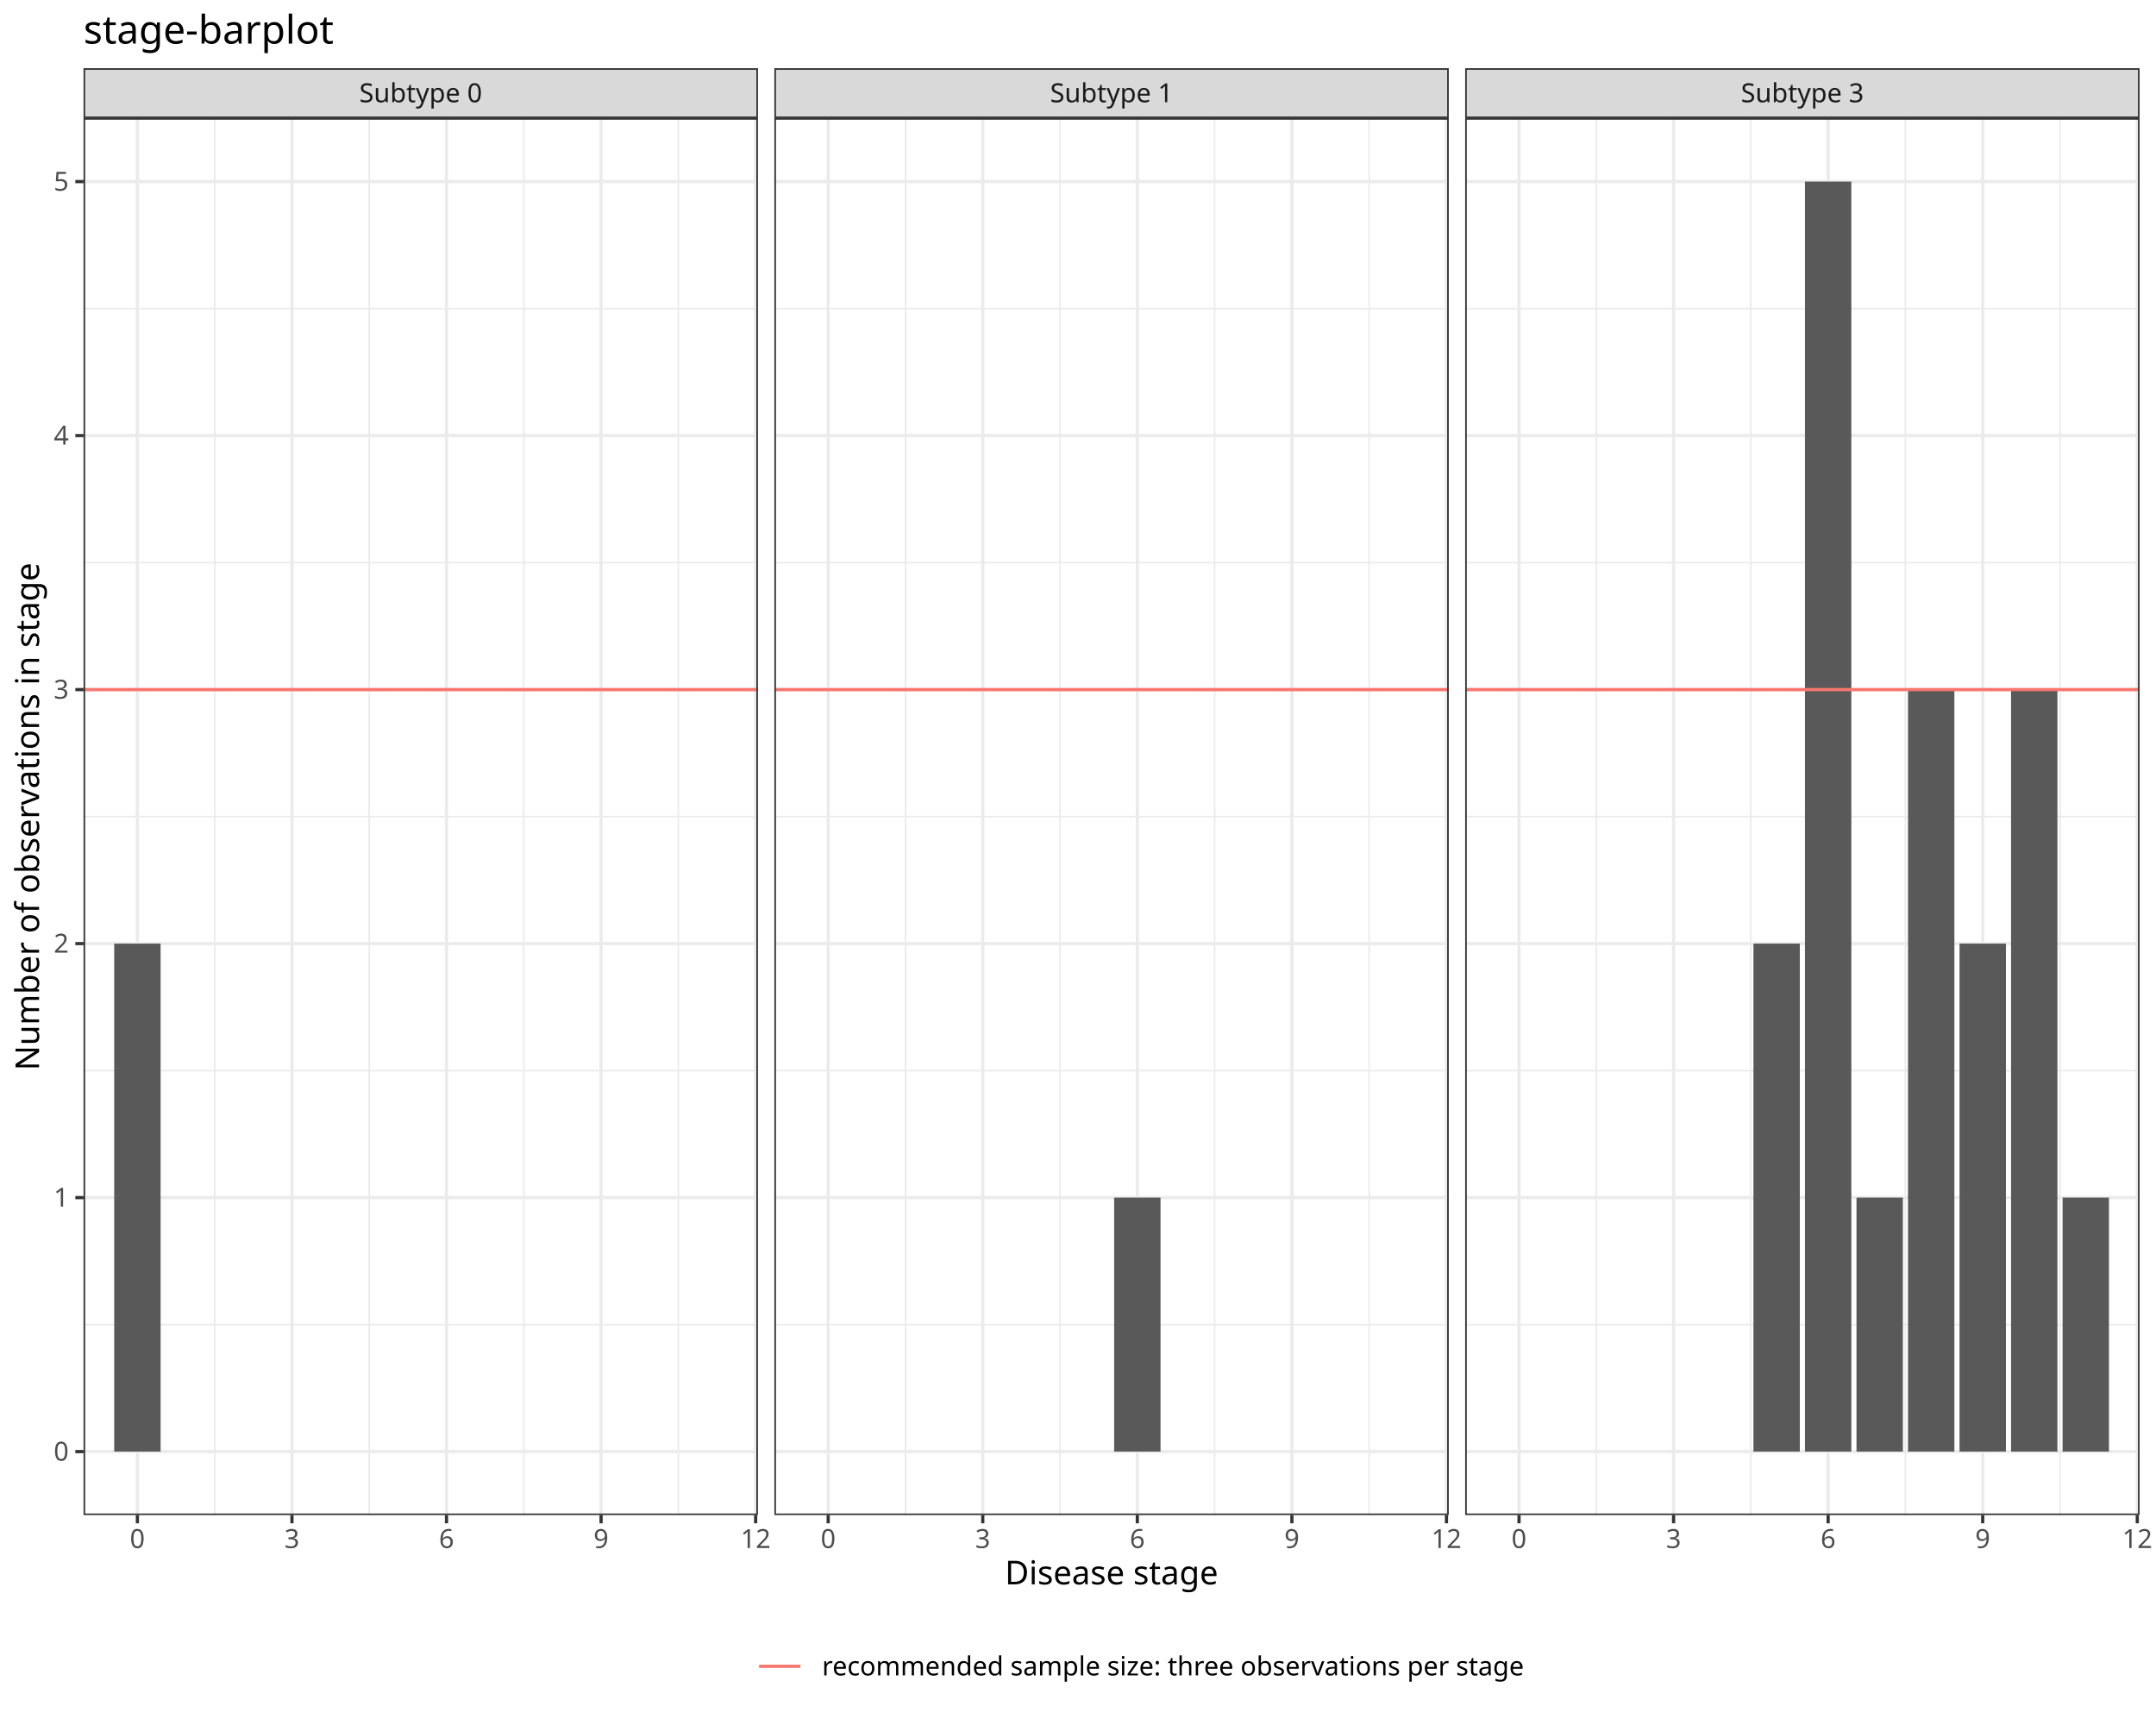
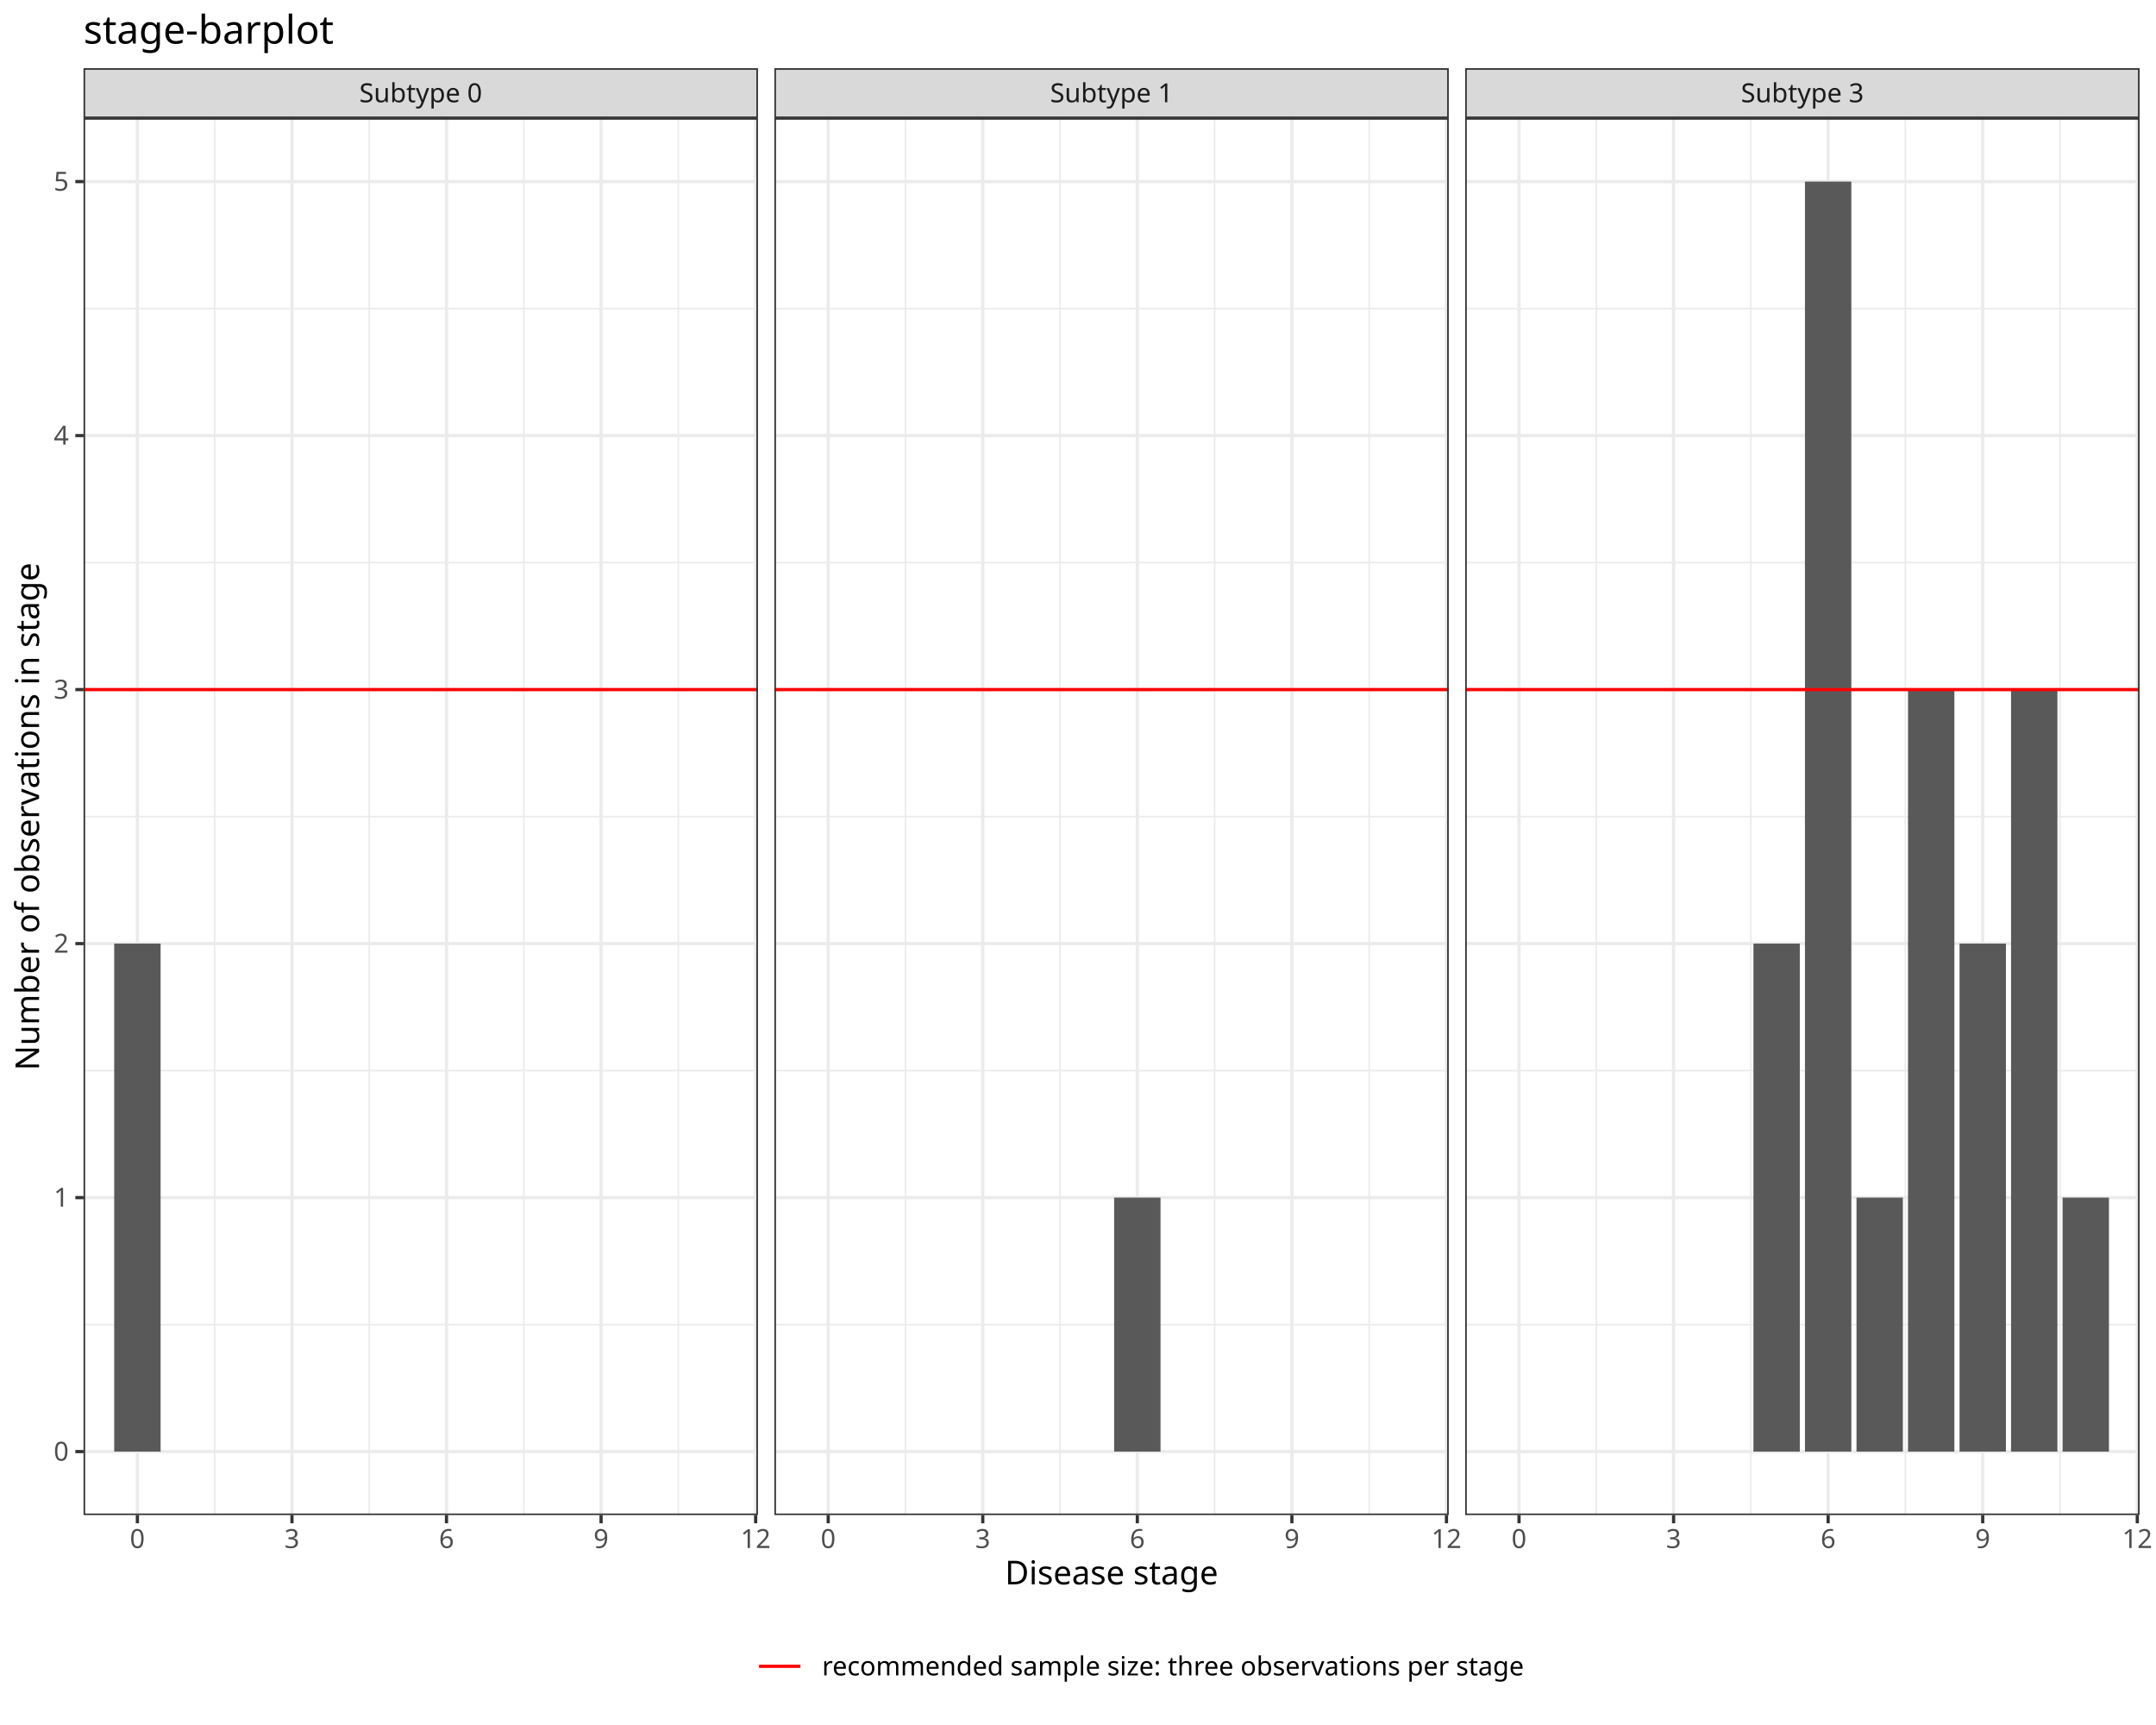
<svg xmlns="http://www.w3.org/2000/svg" class="svglite" data-engine-version="2.0" width="720.00pt" height="576.00pt" viewBox="0 0 720.00 576.00">
  <defs>
    <style type="text/css">
    .svglite line, .svglite polyline, .svglite polygon, .svglite path, .svglite rect, .svglite circle {
      fill: none;
      stroke: #000000;
      stroke-linecap: round;
      stroke-linejoin: round;
      stroke-miterlimit: 10.00;
    }
  </style>
  </defs>
  <rect width="100%" height="100%" style="stroke: none; fill: #FFFFFF;" />
  <defs>
    <clipPath id="cpMC4wMHw3MjAuMDB8MC4wMHw1NzYuMDA=">
      <rect x="0.00" y="0.00" width="720.00" height="576.00" />
    </clipPath>
  </defs>
  <g clip-path="url(#cpMC4wMHw3MjAuMDB8MC4wMHw1NzYuMDA=)">
    <rect x="0.00" y="0.00" width="720.00" height="576.00" style="stroke-width: 1.07; stroke: #FFFFFF; fill: #FFFFFF;" />
  </g>
  <defs>
    <clipPath id="cpMjcuOTB8MjUzLjEyfDM5LjQzfDUwNS45MQ==">
      <rect x="27.90" y="39.43" width="225.22" height="466.48" />
    </clipPath>
  </defs>
  <g clip-path="url(#cpMjcuOTB8MjUzLjEyfDM5LjQzfDUwNS45MQ==)">
    <rect x="27.90" y="39.43" width="225.22" height="466.48" style="stroke-width: 1.07; stroke: none; fill: #FFFFFF;" />
    <polyline points="27.90,442.30 253.12,442.30 " style="stroke-width: 0.53; stroke: #EBEBEB; stroke-linecap: butt;" />
    <polyline points="27.90,357.49 253.12,357.49 " style="stroke-width: 0.53; stroke: #EBEBEB; stroke-linecap: butt;" />
    <polyline points="27.90,272.67 253.12,272.67 " style="stroke-width: 0.53; stroke: #EBEBEB; stroke-linecap: butt;" />
    <polyline points="27.90,187.86 253.12,187.86 " style="stroke-width: 0.53; stroke: #EBEBEB; stroke-linecap: butt;" />
    <polyline points="27.90,103.04 253.12,103.04 " style="stroke-width: 0.53; stroke: #EBEBEB; stroke-linecap: butt;" />
    <polyline points="71.69,505.91 71.69,39.43 " style="stroke-width: 0.53; stroke: #EBEBEB; stroke-linecap: butt;" />
    <polyline points="123.30,505.91 123.30,39.43 " style="stroke-width: 0.53; stroke: #EBEBEB; stroke-linecap: butt;" />
    <polyline points="174.92,505.91 174.92,39.43 " style="stroke-width: 0.53; stroke: #EBEBEB; stroke-linecap: butt;" />
    <polyline points="226.54,505.91 226.54,39.43 " style="stroke-width: 0.53; stroke: #EBEBEB; stroke-linecap: butt;" />
    <polyline points="27.90,484.71 253.12,484.71 " style="stroke-width: 1.07; stroke: #EBEBEB; stroke-linecap: butt;" />
    <polyline points="27.90,399.90 253.12,399.90 " style="stroke-width: 1.07; stroke: #EBEBEB; stroke-linecap: butt;" />
    <polyline points="27.90,315.08 253.12,315.08 " style="stroke-width: 1.07; stroke: #EBEBEB; stroke-linecap: butt;" />
    <polyline points="27.90,230.27 253.12,230.27 " style="stroke-width: 1.07; stroke: #EBEBEB; stroke-linecap: butt;" />
    <polyline points="27.90,145.45 253.12,145.45 " style="stroke-width: 1.07; stroke: #EBEBEB; stroke-linecap: butt;" />
    <polyline points="27.90,60.64 253.12,60.64 " style="stroke-width: 1.07; stroke: #EBEBEB; stroke-linecap: butt;" />
    <polyline points="45.88,505.91 45.88,39.43 " style="stroke-width: 1.07; stroke: #EBEBEB; stroke-linecap: butt;" />
    <polyline points="97.50,505.91 97.50,39.43 " style="stroke-width: 1.07; stroke: #EBEBEB; stroke-linecap: butt;" />
    <polyline points="149.11,505.91 149.11,39.43 " style="stroke-width: 1.07; stroke: #EBEBEB; stroke-linecap: butt;" />
    <polyline points="200.73,505.91 200.73,39.43 " style="stroke-width: 1.07; stroke: #EBEBEB; stroke-linecap: butt;" />
    <polyline points="252.35,505.91 252.35,39.43 " style="stroke-width: 1.07; stroke: #EBEBEB; stroke-linecap: butt;" />
    <rect x="38.14" y="315.08" width="15.49" height="169.63" style="stroke-width: 1.07; stroke: none; stroke-linecap: butt; stroke-linejoin: miter; fill: #595959;" />
-     <line x1="27.90" y1="230.27" x2="253.12" y2="230.27" style="stroke-width: 1.07; stroke: #F8766D; stroke-linecap: butt;" />
+     <line x1="27.90" y1="230.27" x2="253.12" y2="230.27" style="stroke-width: 1.07; stroke: #FF0000; stroke-linecap: butt;" />
    <rect x="27.90" y="39.43" width="225.22" height="466.48" style="stroke-width: 1.07; stroke: #333333;" />
  </g>
  <g clip-path="url(#cpMC4wMHw3MjAuMDB8MC4wMHw1NzYuMDA=)">
</g>
  <defs>
    <clipPath id="cpMjU4LjYwfDQ4My44MnwzOS40M3w1MDUuOTE=">
      <rect x="258.60" y="39.43" width="225.22" height="466.48" />
    </clipPath>
  </defs>
  <g clip-path="url(#cpMjU4LjYwfDQ4My44MnwzOS40M3w1MDUuOTE=)">
    <rect x="258.60" y="39.43" width="225.22" height="466.48" style="stroke-width: 1.07; stroke: none; fill: #FFFFFF;" />
    <polyline points="258.60,442.30 483.82,442.30 " style="stroke-width: 0.53; stroke: #EBEBEB; stroke-linecap: butt;" />
    <polyline points="258.60,357.49 483.82,357.49 " style="stroke-width: 0.53; stroke: #EBEBEB; stroke-linecap: butt;" />
    <polyline points="258.60,272.67 483.82,272.67 " style="stroke-width: 0.53; stroke: #EBEBEB; stroke-linecap: butt;" />
    <polyline points="258.60,187.86 483.82,187.86 " style="stroke-width: 0.53; stroke: #EBEBEB; stroke-linecap: butt;" />
    <polyline points="258.60,103.04 483.82,103.04 " style="stroke-width: 0.53; stroke: #EBEBEB; stroke-linecap: butt;" />
    <polyline points="302.39,505.91 302.39,39.43 " style="stroke-width: 0.53; stroke: #EBEBEB; stroke-linecap: butt;" />
    <polyline points="354.00,505.91 354.00,39.43 " style="stroke-width: 0.53; stroke: #EBEBEB; stroke-linecap: butt;" />
    <polyline points="405.62,505.91 405.62,39.43 " style="stroke-width: 0.53; stroke: #EBEBEB; stroke-linecap: butt;" />
    <polyline points="457.24,505.91 457.24,39.43 " style="stroke-width: 0.53; stroke: #EBEBEB; stroke-linecap: butt;" />
    <polyline points="258.60,484.71 483.82,484.71 " style="stroke-width: 1.07; stroke: #EBEBEB; stroke-linecap: butt;" />
    <polyline points="258.60,399.90 483.82,399.90 " style="stroke-width: 1.07; stroke: #EBEBEB; stroke-linecap: butt;" />
    <polyline points="258.60,315.08 483.82,315.08 " style="stroke-width: 1.07; stroke: #EBEBEB; stroke-linecap: butt;" />
    <polyline points="258.60,230.27 483.82,230.27 " style="stroke-width: 1.07; stroke: #EBEBEB; stroke-linecap: butt;" />
    <polyline points="258.60,145.45 483.82,145.45 " style="stroke-width: 1.07; stroke: #EBEBEB; stroke-linecap: butt;" />
    <polyline points="258.60,60.64 483.82,60.64 " style="stroke-width: 1.07; stroke: #EBEBEB; stroke-linecap: butt;" />
    <polyline points="276.58,505.91 276.58,39.43 " style="stroke-width: 1.07; stroke: #EBEBEB; stroke-linecap: butt;" />
    <polyline points="328.20,505.91 328.20,39.43 " style="stroke-width: 1.07; stroke: #EBEBEB; stroke-linecap: butt;" />
    <polyline points="379.81,505.91 379.81,39.43 " style="stroke-width: 1.07; stroke: #EBEBEB; stroke-linecap: butt;" />
    <polyline points="431.43,505.91 431.43,39.43 " style="stroke-width: 1.07; stroke: #EBEBEB; stroke-linecap: butt;" />
    <polyline points="483.05,505.91 483.05,39.43 " style="stroke-width: 1.07; stroke: #EBEBEB; stroke-linecap: butt;" />
    <rect x="372.07" y="399.90" width="15.49" height="84.81" style="stroke-width: 1.07; stroke: none; stroke-linecap: butt; stroke-linejoin: miter; fill: #595959;" />
-     <line x1="258.60" y1="230.27" x2="483.82" y2="230.27" style="stroke-width: 1.07; stroke: #F8766D; stroke-linecap: butt;" />
+     <line x1="258.60" y1="230.27" x2="483.82" y2="230.27" style="stroke-width: 1.07; stroke: #FF0000; stroke-linecap: butt;" />
    <rect x="258.60" y="39.43" width="225.22" height="466.48" style="stroke-width: 1.07; stroke: #333333;" />
  </g>
  <g clip-path="url(#cpMC4wMHw3MjAuMDB8MC4wMHw1NzYuMDA=)">
</g>
  <defs>
    <clipPath id="cpNDg5LjMwfDcxNC41MnwzOS40M3w1MDUuOTE=">
      <rect x="489.30" y="39.43" width="225.22" height="466.48" />
    </clipPath>
  </defs>
  <g clip-path="url(#cpNDg5LjMwfDcxNC41MnwzOS40M3w1MDUuOTE=)">
    <rect x="489.30" y="39.43" width="225.22" height="466.48" style="stroke-width: 1.07; stroke: none; fill: #FFFFFF;" />
    <polyline points="489.30,442.30 714.52,442.30 " style="stroke-width: 0.53; stroke: #EBEBEB; stroke-linecap: butt;" />
    <polyline points="489.30,357.49 714.52,357.49 " style="stroke-width: 0.53; stroke: #EBEBEB; stroke-linecap: butt;" />
    <polyline points="489.30,272.67 714.52,272.67 " style="stroke-width: 0.53; stroke: #EBEBEB; stroke-linecap: butt;" />
    <polyline points="489.30,187.86 714.52,187.86 " style="stroke-width: 0.53; stroke: #EBEBEB; stroke-linecap: butt;" />
    <polyline points="489.30,103.04 714.52,103.04 " style="stroke-width: 0.53; stroke: #EBEBEB; stroke-linecap: butt;" />
    <polyline points="533.09,505.91 533.09,39.43 " style="stroke-width: 0.53; stroke: #EBEBEB; stroke-linecap: butt;" />
    <polyline points="584.70,505.91 584.70,39.43 " style="stroke-width: 0.53; stroke: #EBEBEB; stroke-linecap: butt;" />
    <polyline points="636.32,505.91 636.32,39.43 " style="stroke-width: 0.53; stroke: #EBEBEB; stroke-linecap: butt;" />
    <polyline points="687.94,505.91 687.94,39.43 " style="stroke-width: 0.53; stroke: #EBEBEB; stroke-linecap: butt;" />
    <polyline points="489.30,484.71 714.52,484.71 " style="stroke-width: 1.07; stroke: #EBEBEB; stroke-linecap: butt;" />
    <polyline points="489.30,399.90 714.52,399.90 " style="stroke-width: 1.07; stroke: #EBEBEB; stroke-linecap: butt;" />
    <polyline points="489.30,315.08 714.52,315.08 " style="stroke-width: 1.07; stroke: #EBEBEB; stroke-linecap: butt;" />
    <polyline points="489.30,230.27 714.52,230.27 " style="stroke-width: 1.07; stroke: #EBEBEB; stroke-linecap: butt;" />
    <polyline points="489.30,145.45 714.52,145.45 " style="stroke-width: 1.07; stroke: #EBEBEB; stroke-linecap: butt;" />
    <polyline points="489.30,60.64 714.52,60.64 " style="stroke-width: 1.07; stroke: #EBEBEB; stroke-linecap: butt;" />
    <polyline points="507.28,505.91 507.28,39.43 " style="stroke-width: 1.07; stroke: #EBEBEB; stroke-linecap: butt;" />
    <polyline points="558.90,505.91 558.90,39.43 " style="stroke-width: 1.07; stroke: #EBEBEB; stroke-linecap: butt;" />
    <polyline points="610.51,505.91 610.51,39.43 " style="stroke-width: 1.07; stroke: #EBEBEB; stroke-linecap: butt;" />
    <polyline points="662.13,505.91 662.13,39.43 " style="stroke-width: 1.07; stroke: #EBEBEB; stroke-linecap: butt;" />
    <polyline points="713.75,505.91 713.75,39.43 " style="stroke-width: 1.07; stroke: #EBEBEB; stroke-linecap: butt;" />
    <rect x="585.56" y="315.08" width="15.49" height="169.63" style="stroke-width: 1.07; stroke: none; stroke-linecap: butt; stroke-linejoin: miter; fill: #595959;" />
    <rect x="602.77" y="60.64" width="15.49" height="424.07" style="stroke-width: 1.07; stroke: none; stroke-linecap: butt; stroke-linejoin: miter; fill: #595959;" />
    <rect x="619.98" y="399.90" width="15.49" height="84.81" style="stroke-width: 1.07; stroke: none; stroke-linecap: butt; stroke-linejoin: miter; fill: #595959;" />
    <rect x="637.18" y="230.27" width="15.49" height="254.44" style="stroke-width: 1.07; stroke: none; stroke-linecap: butt; stroke-linejoin: miter; fill: #595959;" />
    <rect x="654.39" y="315.08" width="15.49" height="169.63" style="stroke-width: 1.07; stroke: none; stroke-linecap: butt; stroke-linejoin: miter; fill: #595959;" />
    <rect x="671.59" y="230.27" width="15.49" height="254.44" style="stroke-width: 1.07; stroke: none; stroke-linecap: butt; stroke-linejoin: miter; fill: #595959;" />
    <rect x="688.80" y="399.90" width="15.49" height="84.81" style="stroke-width: 1.07; stroke: none; stroke-linecap: butt; stroke-linejoin: miter; fill: #595959;" />
-     <line x1="489.30" y1="230.27" x2="714.52" y2="230.27" style="stroke-width: 1.07; stroke: #F8766D; stroke-linecap: butt;" />
+     <line x1="489.30" y1="230.27" x2="714.52" y2="230.27" style="stroke-width: 1.07; stroke: #FF0000; stroke-linecap: butt;" />
    <rect x="489.30" y="39.43" width="225.22" height="466.48" style="stroke-width: 1.07; stroke: #333333;" />
  </g>
  <g clip-path="url(#cpMC4wMHw3MjAuMDB8MC4wMHw1NzYuMDA=)">
</g>
  <defs>
    <clipPath id="cpMjcuOTB8MjUzLjEyfDIyLjc4fDM5LjQz">
      <rect x="27.90" y="22.78" width="225.22" height="16.65" />
    </clipPath>
  </defs>
  <g clip-path="url(#cpMjcuOTB8MjUzLjEyfDIyLjc4fDM5LjQz)">
    <rect x="27.90" y="22.78" width="225.22" height="16.65" style="stroke-width: 1.07; stroke: #333333; fill: #D9D9D9;" />
    <text x="140.51" y="34.14" text-anchor="middle" style="font-size: 8.80px; fill: #1A1A1A; font-family: sans;" textLength="39.64px" lengthAdjust="spacingAndGlyphs">Subtype 0</text>
  </g>
  <g clip-path="url(#cpMC4wMHw3MjAuMDB8MC4wMHw1NzYuMDA=)">
</g>
  <defs>
    <clipPath id="cpMjU4LjYwfDQ4My44MnwyMi43OHwzOS40Mw==">
      <rect x="258.60" y="22.78" width="225.22" height="16.65" />
    </clipPath>
  </defs>
  <g clip-path="url(#cpMjU4LjYwfDQ4My44MnwyMi43OHwzOS40Mw==)">
    <rect x="258.60" y="22.78" width="225.22" height="16.65" style="stroke-width: 1.07; stroke: #333333; fill: #D9D9D9;" />
    <text x="371.21" y="34.14" text-anchor="middle" style="font-size: 8.80px; fill: #1A1A1A; font-family: sans;" textLength="39.64px" lengthAdjust="spacingAndGlyphs">Subtype 1</text>
  </g>
  <g clip-path="url(#cpMC4wMHw3MjAuMDB8MC4wMHw1NzYuMDA=)">
</g>
  <defs>
    <clipPath id="cpNDg5LjMwfDcxNC41MnwyMi43OHwzOS40Mw==">
      <rect x="489.30" y="22.78" width="225.22" height="16.65" />
    </clipPath>
  </defs>
  <g clip-path="url(#cpNDg5LjMwfDcxNC41MnwyMi43OHwzOS40Mw==)">
    <rect x="489.30" y="22.78" width="225.22" height="16.65" style="stroke-width: 1.07; stroke: #333333; fill: #D9D9D9;" />
    <text x="601.91" y="34.14" text-anchor="middle" style="font-size: 8.80px; fill: #1A1A1A; font-family: sans;" textLength="39.64px" lengthAdjust="spacingAndGlyphs">Subtype 3</text>
  </g>
  <g clip-path="url(#cpMC4wMHw3MjAuMDB8MC4wMHw1NzYuMDA=)">
    <polyline points="45.88,508.65 45.88,505.91 " style="stroke-width: 1.07; stroke: #333333; stroke-linecap: butt;" />
    <polyline points="97.50,508.65 97.50,505.91 " style="stroke-width: 1.07; stroke: #333333; stroke-linecap: butt;" />
    <polyline points="149.11,508.65 149.11,505.91 " style="stroke-width: 1.07; stroke: #333333; stroke-linecap: butt;" />
    <polyline points="200.73,508.65 200.73,505.91 " style="stroke-width: 1.07; stroke: #333333; stroke-linecap: butt;" />
    <polyline points="252.35,508.65 252.35,505.91 " style="stroke-width: 1.07; stroke: #333333; stroke-linecap: butt;" />
    <text x="45.88" y="516.90" text-anchor="middle" style="font-size: 8.80px; fill: #4D4D4D; font-family: sans;" textLength="4.89px" lengthAdjust="spacingAndGlyphs">0</text>
    <text x="97.50" y="516.90" text-anchor="middle" style="font-size: 8.80px; fill: #4D4D4D; font-family: sans;" textLength="4.89px" lengthAdjust="spacingAndGlyphs">3</text>
    <text x="149.11" y="516.90" text-anchor="middle" style="font-size: 8.80px; fill: #4D4D4D; font-family: sans;" textLength="4.89px" lengthAdjust="spacingAndGlyphs">6</text>
    <text x="200.73" y="516.90" text-anchor="middle" style="font-size: 8.80px; fill: #4D4D4D; font-family: sans;" textLength="4.89px" lengthAdjust="spacingAndGlyphs">9</text>
    <text x="252.35" y="516.90" text-anchor="middle" style="font-size: 8.80px; fill: #4D4D4D; font-family: sans;" textLength="9.79px" lengthAdjust="spacingAndGlyphs">12</text>
    <polyline points="276.58,508.65 276.58,505.91 " style="stroke-width: 1.07; stroke: #333333; stroke-linecap: butt;" />
    <polyline points="328.20,508.65 328.20,505.91 " style="stroke-width: 1.07; stroke: #333333; stroke-linecap: butt;" />
    <polyline points="379.81,508.65 379.81,505.91 " style="stroke-width: 1.07; stroke: #333333; stroke-linecap: butt;" />
    <polyline points="431.43,508.65 431.43,505.91 " style="stroke-width: 1.07; stroke: #333333; stroke-linecap: butt;" />
    <polyline points="483.05,508.65 483.05,505.91 " style="stroke-width: 1.07; stroke: #333333; stroke-linecap: butt;" />
    <text x="276.58" y="516.90" text-anchor="middle" style="font-size: 8.80px; fill: #4D4D4D; font-family: sans;" textLength="4.89px" lengthAdjust="spacingAndGlyphs">0</text>
    <text x="328.20" y="516.90" text-anchor="middle" style="font-size: 8.80px; fill: #4D4D4D; font-family: sans;" textLength="4.89px" lengthAdjust="spacingAndGlyphs">3</text>
    <text x="379.81" y="516.90" text-anchor="middle" style="font-size: 8.80px; fill: #4D4D4D; font-family: sans;" textLength="4.89px" lengthAdjust="spacingAndGlyphs">6</text>
    <text x="431.43" y="516.90" text-anchor="middle" style="font-size: 8.80px; fill: #4D4D4D; font-family: sans;" textLength="4.89px" lengthAdjust="spacingAndGlyphs">9</text>
    <text x="483.05" y="516.90" text-anchor="middle" style="font-size: 8.80px; fill: #4D4D4D; font-family: sans;" textLength="9.79px" lengthAdjust="spacingAndGlyphs">12</text>
    <polyline points="507.28,508.65 507.28,505.91 " style="stroke-width: 1.07; stroke: #333333; stroke-linecap: butt;" />
    <polyline points="558.90,508.65 558.90,505.91 " style="stroke-width: 1.07; stroke: #333333; stroke-linecap: butt;" />
    <polyline points="610.51,508.65 610.51,505.91 " style="stroke-width: 1.07; stroke: #333333; stroke-linecap: butt;" />
    <polyline points="662.13,508.65 662.13,505.91 " style="stroke-width: 1.07; stroke: #333333; stroke-linecap: butt;" />
    <polyline points="713.75,508.65 713.75,505.91 " style="stroke-width: 1.07; stroke: #333333; stroke-linecap: butt;" />
    <text x="507.28" y="516.90" text-anchor="middle" style="font-size: 8.80px; fill: #4D4D4D; font-family: sans;" textLength="4.89px" lengthAdjust="spacingAndGlyphs">0</text>
    <text x="558.90" y="516.90" text-anchor="middle" style="font-size: 8.80px; fill: #4D4D4D; font-family: sans;" textLength="4.89px" lengthAdjust="spacingAndGlyphs">3</text>
    <text x="610.51" y="516.90" text-anchor="middle" style="font-size: 8.80px; fill: #4D4D4D; font-family: sans;" textLength="4.89px" lengthAdjust="spacingAndGlyphs">6</text>
    <text x="662.13" y="516.90" text-anchor="middle" style="font-size: 8.80px; fill: #4D4D4D; font-family: sans;" textLength="4.89px" lengthAdjust="spacingAndGlyphs">9</text>
    <text x="713.75" y="516.90" text-anchor="middle" style="font-size: 8.80px; fill: #4D4D4D; font-family: sans;" textLength="9.79px" lengthAdjust="spacingAndGlyphs">12</text>
    <text x="22.97" y="487.74" text-anchor="end" style="font-size: 8.80px; fill: #4D4D4D; font-family: sans;" textLength="4.89px" lengthAdjust="spacingAndGlyphs">0</text>
    <text x="22.97" y="402.92" text-anchor="end" style="font-size: 8.80px; fill: #4D4D4D; font-family: sans;" textLength="4.89px" lengthAdjust="spacingAndGlyphs">1</text>
    <text x="22.97" y="318.11" text-anchor="end" style="font-size: 8.80px; fill: #4D4D4D; font-family: sans;" textLength="4.89px" lengthAdjust="spacingAndGlyphs">2</text>
    <text x="22.97" y="233.29" text-anchor="end" style="font-size: 8.80px; fill: #4D4D4D; font-family: sans;" textLength="4.89px" lengthAdjust="spacingAndGlyphs">3</text>
    <text x="22.97" y="148.48" text-anchor="end" style="font-size: 8.80px; fill: #4D4D4D; font-family: sans;" textLength="4.89px" lengthAdjust="spacingAndGlyphs">4</text>
    <text x="22.97" y="63.67" text-anchor="end" style="font-size: 8.80px; fill: #4D4D4D; font-family: sans;" textLength="4.89px" lengthAdjust="spacingAndGlyphs">5</text>
    <polyline points="25.16,484.71 27.90,484.71 " style="stroke-width: 1.07; stroke: #333333; stroke-linecap: butt;" />
    <polyline points="25.16,399.90 27.90,399.90 " style="stroke-width: 1.07; stroke: #333333; stroke-linecap: butt;" />
    <polyline points="25.16,315.08 27.90,315.08 " style="stroke-width: 1.07; stroke: #333333; stroke-linecap: butt;" />
    <polyline points="25.16,230.27 27.90,230.27 " style="stroke-width: 1.07; stroke: #333333; stroke-linecap: butt;" />
    <polyline points="25.16,145.45 27.90,145.45 " style="stroke-width: 1.07; stroke: #333333; stroke-linecap: butt;" />
    <polyline points="25.16,60.64 27.90,60.64 " style="stroke-width: 1.07; stroke: #333333; stroke-linecap: butt;" />
    <text x="371.21" y="529.04" text-anchor="middle" style="font-size: 11.00px; font-family: sans;" textLength="69.72px" lengthAdjust="spacingAndGlyphs">Disease stage</text>
    <text transform="translate(13.05,272.67) rotate(-90)" text-anchor="middle" style="font-size: 11.00px; font-family: sans;" textLength="158.39px" lengthAdjust="spacingAndGlyphs">Number of observations in stage</text>
    <rect x="240.80" y="542.28" width="260.82" height="28.24" style="stroke-width: 1.07; stroke: none; fill: #FFFFFF;" />
    <rect x="251.76" y="547.76" width="17.28" height="17.28" style="stroke-width: 1.07; stroke: none; fill: #FFFFFF;" />
-     <line x1="253.49" y1="556.40" x2="267.31" y2="556.40" style="stroke-width: 1.07; stroke: #F8766D; stroke-linecap: butt;" />
+     <line x1="253.49" y1="556.40" x2="267.31" y2="556.40" style="stroke-width: 1.07; stroke: #FF0000; stroke-linecap: butt;" />
    <text x="274.52" y="559.43" style="font-size: 8.80px; font-family: sans;" textLength="221.62px" lengthAdjust="spacingAndGlyphs">recommended sample size: three observations per stage</text>
    <text x="27.90" y="14.56" style="font-size: 13.20px; font-family: sans;" textLength="77.05px" lengthAdjust="spacingAndGlyphs">stage-barplot</text>
  </g>
</svg>
